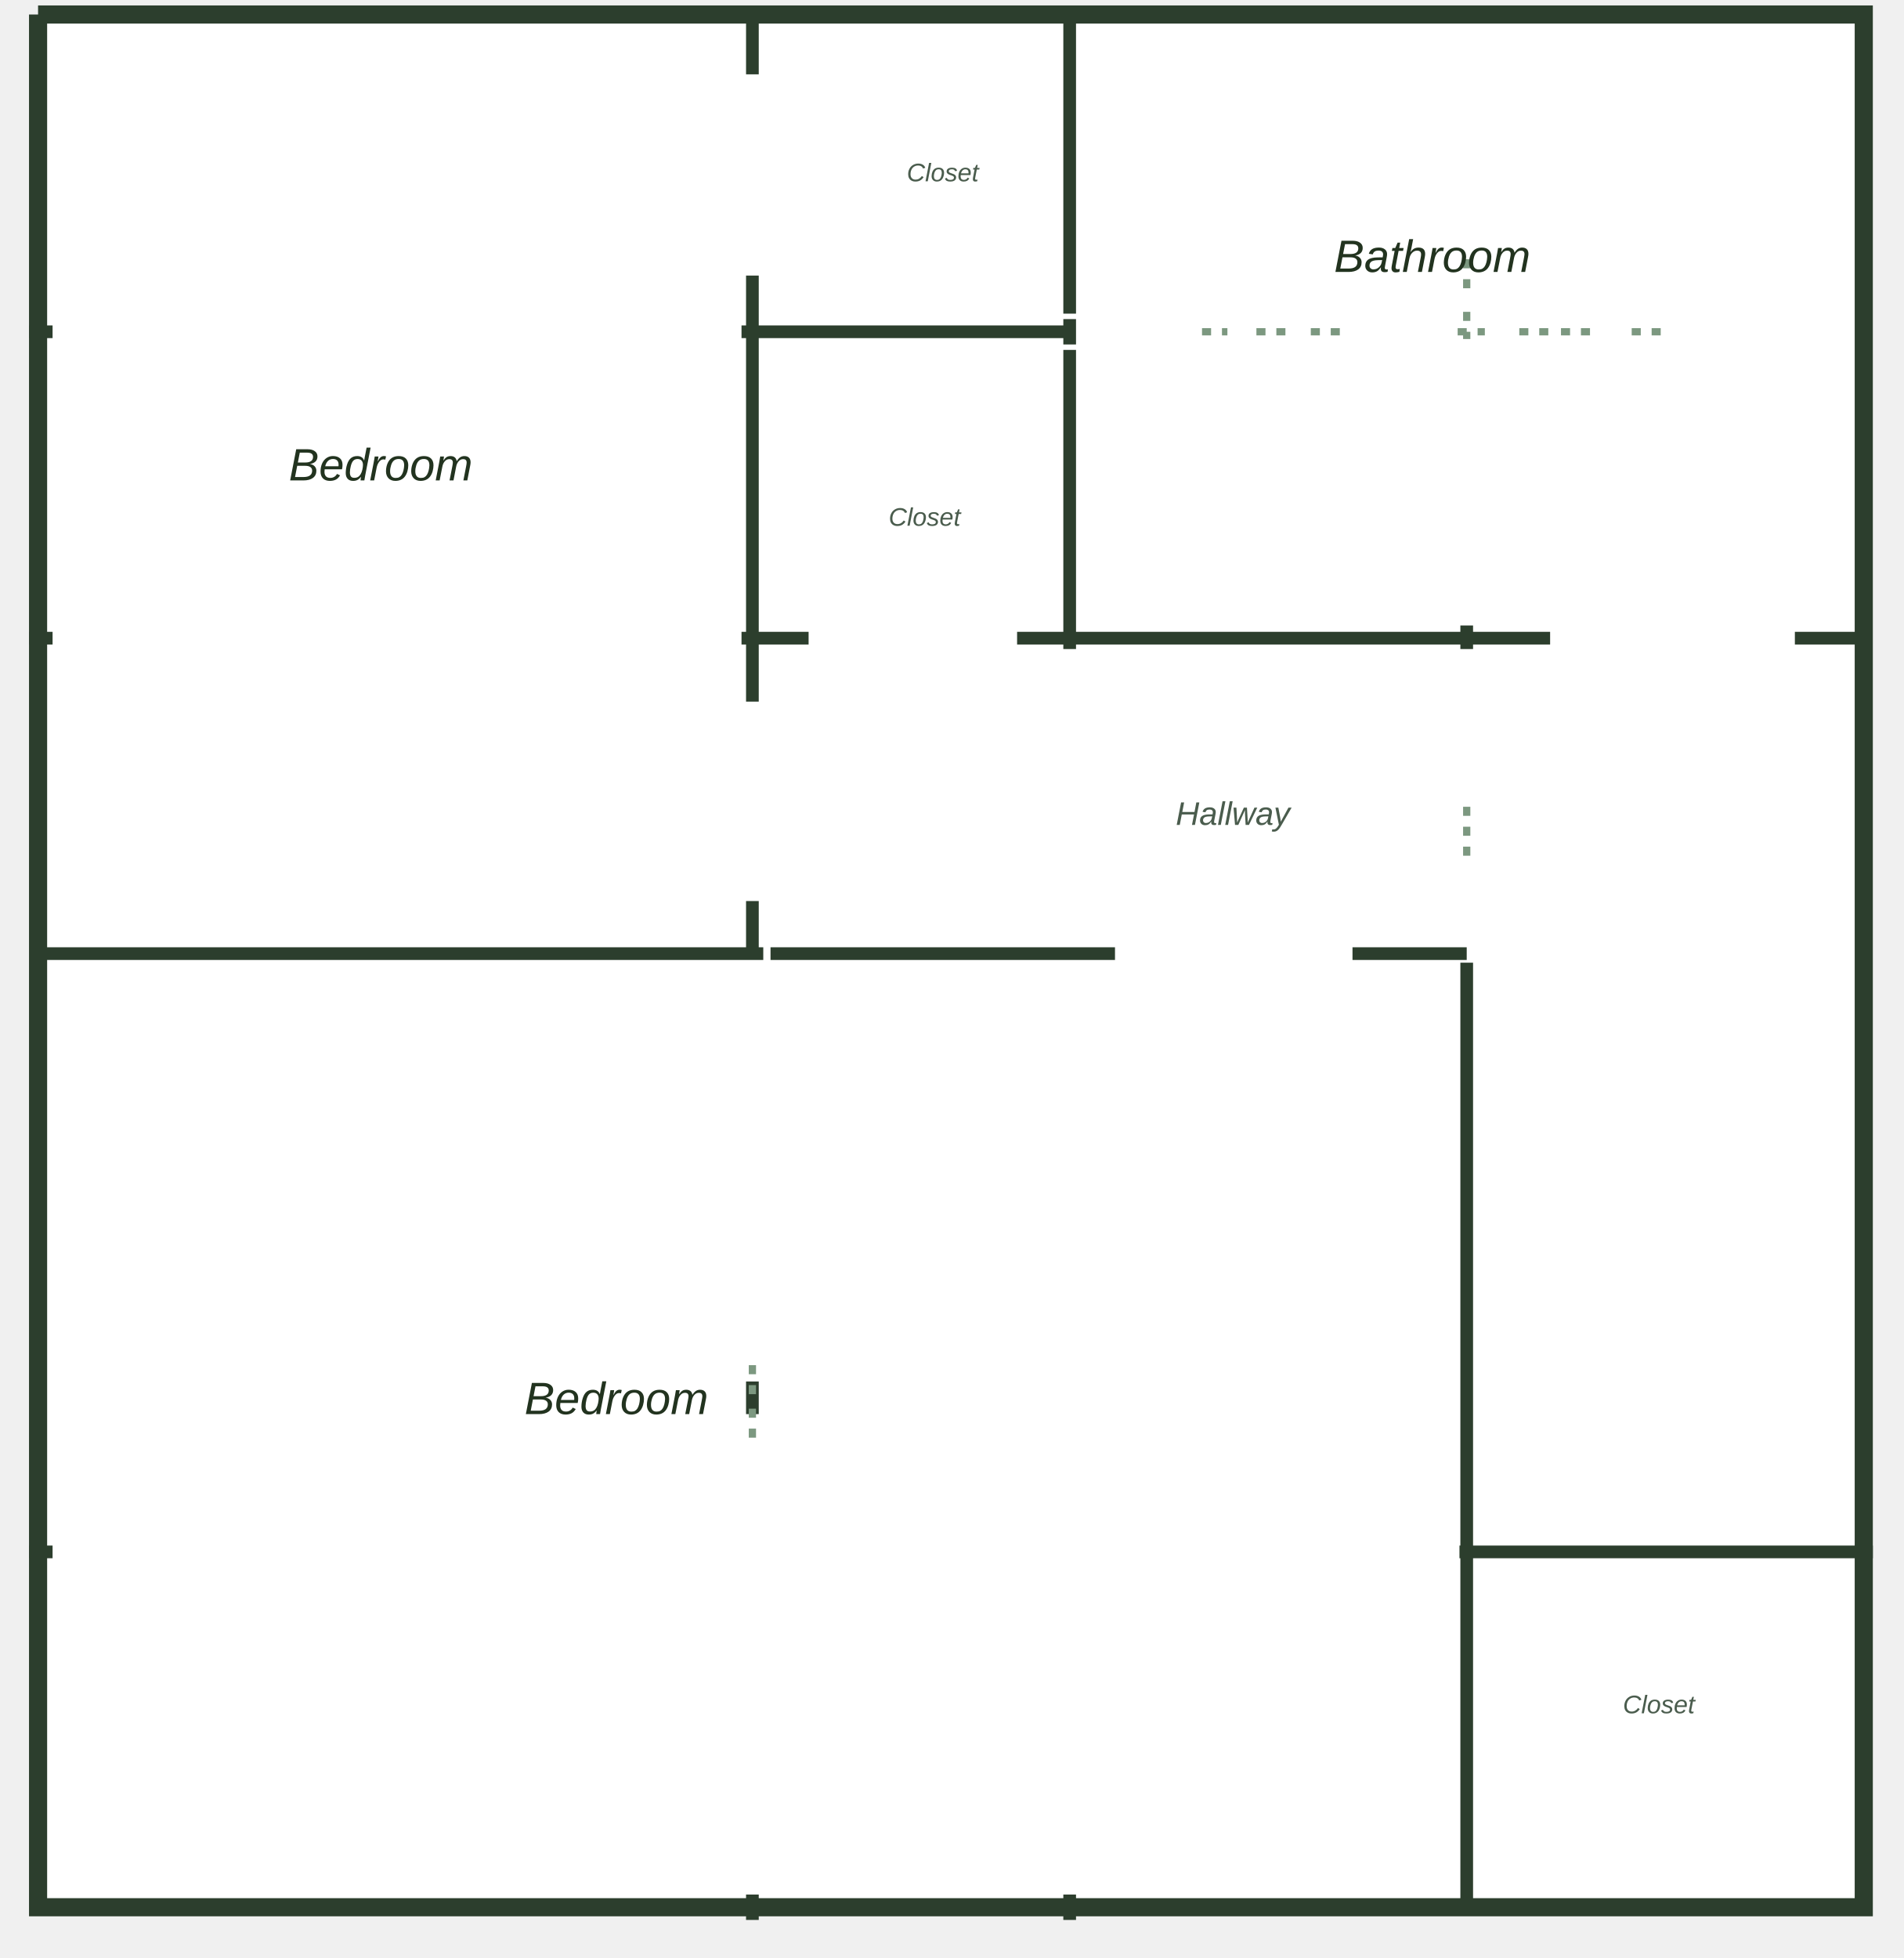
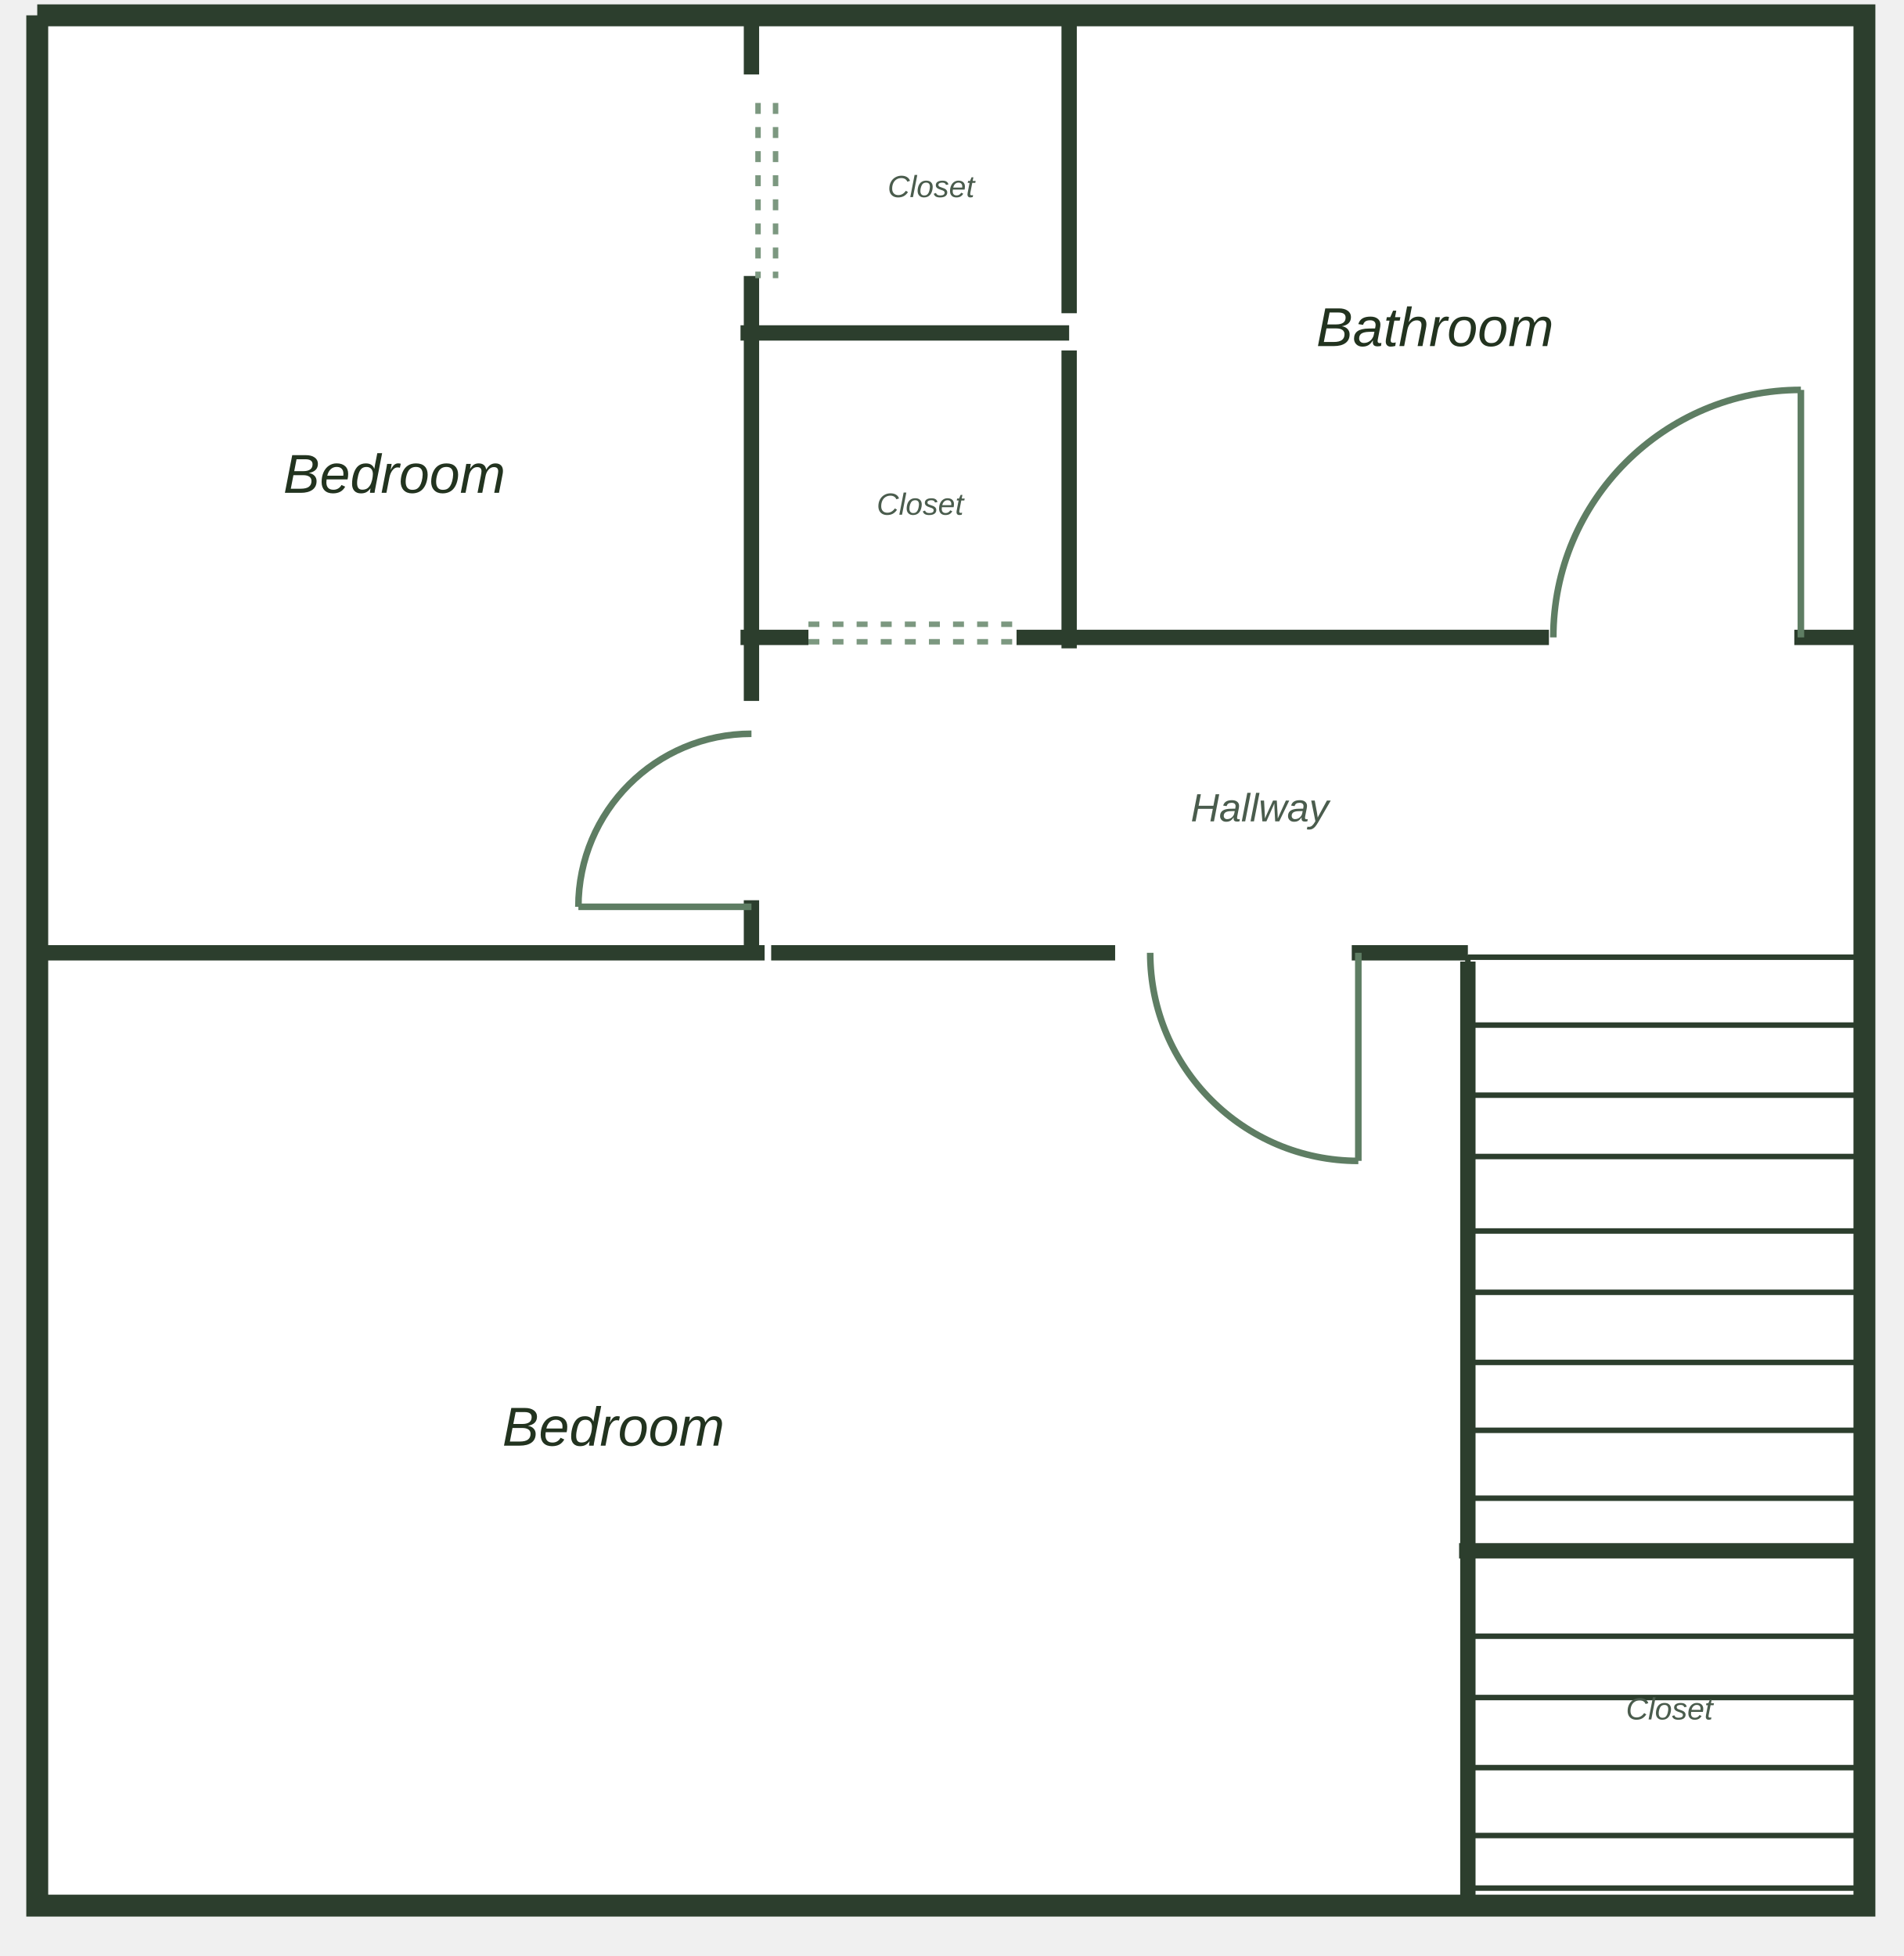
- <svg xmlns="http://www.w3.org/2000/svg" width="1050" height="1080" viewBox="0 0 1050 1080" preserveAspectRatio="xMidYMid meet" role="img" aria-label="Calvertowne two-bedroom townhouse upper level floor plan: two bedrooms, bathroom, hallway, and closets">
+ <svg xmlns="http://www.w3.org/2000/svg" width="869" height="893" viewBox="0 0 869 893" preserveAspectRatio="xMidYMid meet" role="img" aria-label="Calvertowne two-bedroom townhouse upper level floor plan: two bedrooms, bathroom, hallway, and closets">
  <defs>
    <style>
    .fp{fill:#FFFFFF}
    .w{fill:none;stroke:#2C3E2D;stroke-width:7;stroke-linecap:butt}
    .wo{fill:none;stroke:#2C3E2D;stroke-width:10;stroke-linecap:butt}
-     .d{fill:none;stroke:#7C9880;stroke-width:4;stroke-dasharray:5 6}
+     .d{fill:none;stroke:#7C9880;stroke-width:2.5;stroke-dasharray:5 6}
    .arc{fill:none;stroke:#5E7D63;stroke-width:3}
    .win{fill:none;stroke:#2C3E2D;stroke-width:2.5}
+     .st{fill:none;stroke:#2C3E2D;stroke-width:2.5}
    .rm{fill:#22331F;font-family:'Helvetica Neue',Arial,sans-serif;font-size:25px;font-style:italic;text-anchor:middle}
    .cl{fill:#4A5C4D;font-family:'Helvetica Neue',Arial,sans-serif;font-size:18px;font-style:italic;text-anchor:middle}
    .sm{fill:#4A5C4D;font-family:'Helvetica Neue',Arial,sans-serif;font-size:14px;font-style:italic;text-anchor:middle}
  </style>
  </defs>
-   <rect class="fp" x="21" y="8" width="1007" height="1044" />
-   <path class="w" d="M415,8 V41 M415,152 V349 M415,354 V387 M415,497 V527 M415,762 V780 M415,1045 V1059 M590,8 V173 M590,176 V190 M590,193 V358 M590,1045 V1059 M809,345 V358 M809,531 V1050 M16,183 H29 M409,183 H590 M16,352 H29 M409,352 H446 M561,352 H855 M990,352 H1029 M25,526 H421 M425,526 H615 M746,526 H809 M16,856 H29 M805,856 H1033" />
-   <path class="d" d="M415,753 V769 M415,777 V799 M809,143 V162 M809,172 V187 M809,445 V474 M663,183 H677 M693,183 H710 M723,183 H739 M804,183 H819 M838,183 H854 M861,183 H878 M900,183 H917" />
-   <path class="wo" d="M21,8 H1028 V1052 H21 V8" />
-   <text class="rm" x="210" y="265">Bedroom</text>
-   <text class="rm" x="340" y="780">Bedroom</text>
-   <text class="rm" x="790" y="150">Bathroom</text>
-   <text class="cl" x="680" y="455">Hallway</text>
-   <text class="sm" x="520" y="100">Closet</text>
-   <text class="sm" x="510" y="290">Closet</text>
-   <text class="sm" x="915" y="945">Closet</text>
+   <rect class="fp" x="17" y="7" width="834" height="863" />
+   <path class="w" d="M343,6 V34 M343,126 V289 M343,292 V320 M343,411 V436 M488,6 V143 M488,160 V296 M670,439 V868 M338,152 H488 M338,291 H369 M464,291 H707 M819,291 H851 M20,435 H349 M352,435 H509 M617,435 H670 M666,708 H855" />
+   <path class="arc" d="M822,291 V178 M709,291 A113,113 0 0 1 822,178" />
+   <path class="arc" d="M343,414 H264 M343,335 A79,79 0 0 0 264,414" />
+   <path class="arc" d="M620,435 V530 M525,435 A95,95 0 0 0 620,530" />
+   <path class="d" d="M369,285 H464 M369,293 H464 M346,47 V127 M354,47 V127" />
+   <path class="st" d="M670,436 V700 M850,436 V700 M670,437 H850 M670,468 H850 M670,500 H850 M670,528 H850 M670,562 H850 M670,590 H850 M670,622 H850 M670,653 H850 M670,684 H850" />
+   <path class="st" d="M670,716 V866 M850,716 V866 M670,747 H850 M670,775 H850 M670,807 H850 M670,838 H850 M670,862 H850" />
+   <path class="wo" d="M17,7 H851 V870 H17 V7" />
+   <text class="rm" x="180" y="225">Bedroom</text>
+   <text class="rm" x="280" y="660">Bedroom</text>
+   <text class="rm" x="655" y="158">Bathroom</text>
+   <text class="cl" x="575" y="375">Hallway</text>
+   <text class="sm" x="425" y="90">Closet</text>
+   <text class="sm" x="420" y="235">Closet</text>
+   <text class="sm" x="762" y="785">Closet</text>
</svg>
